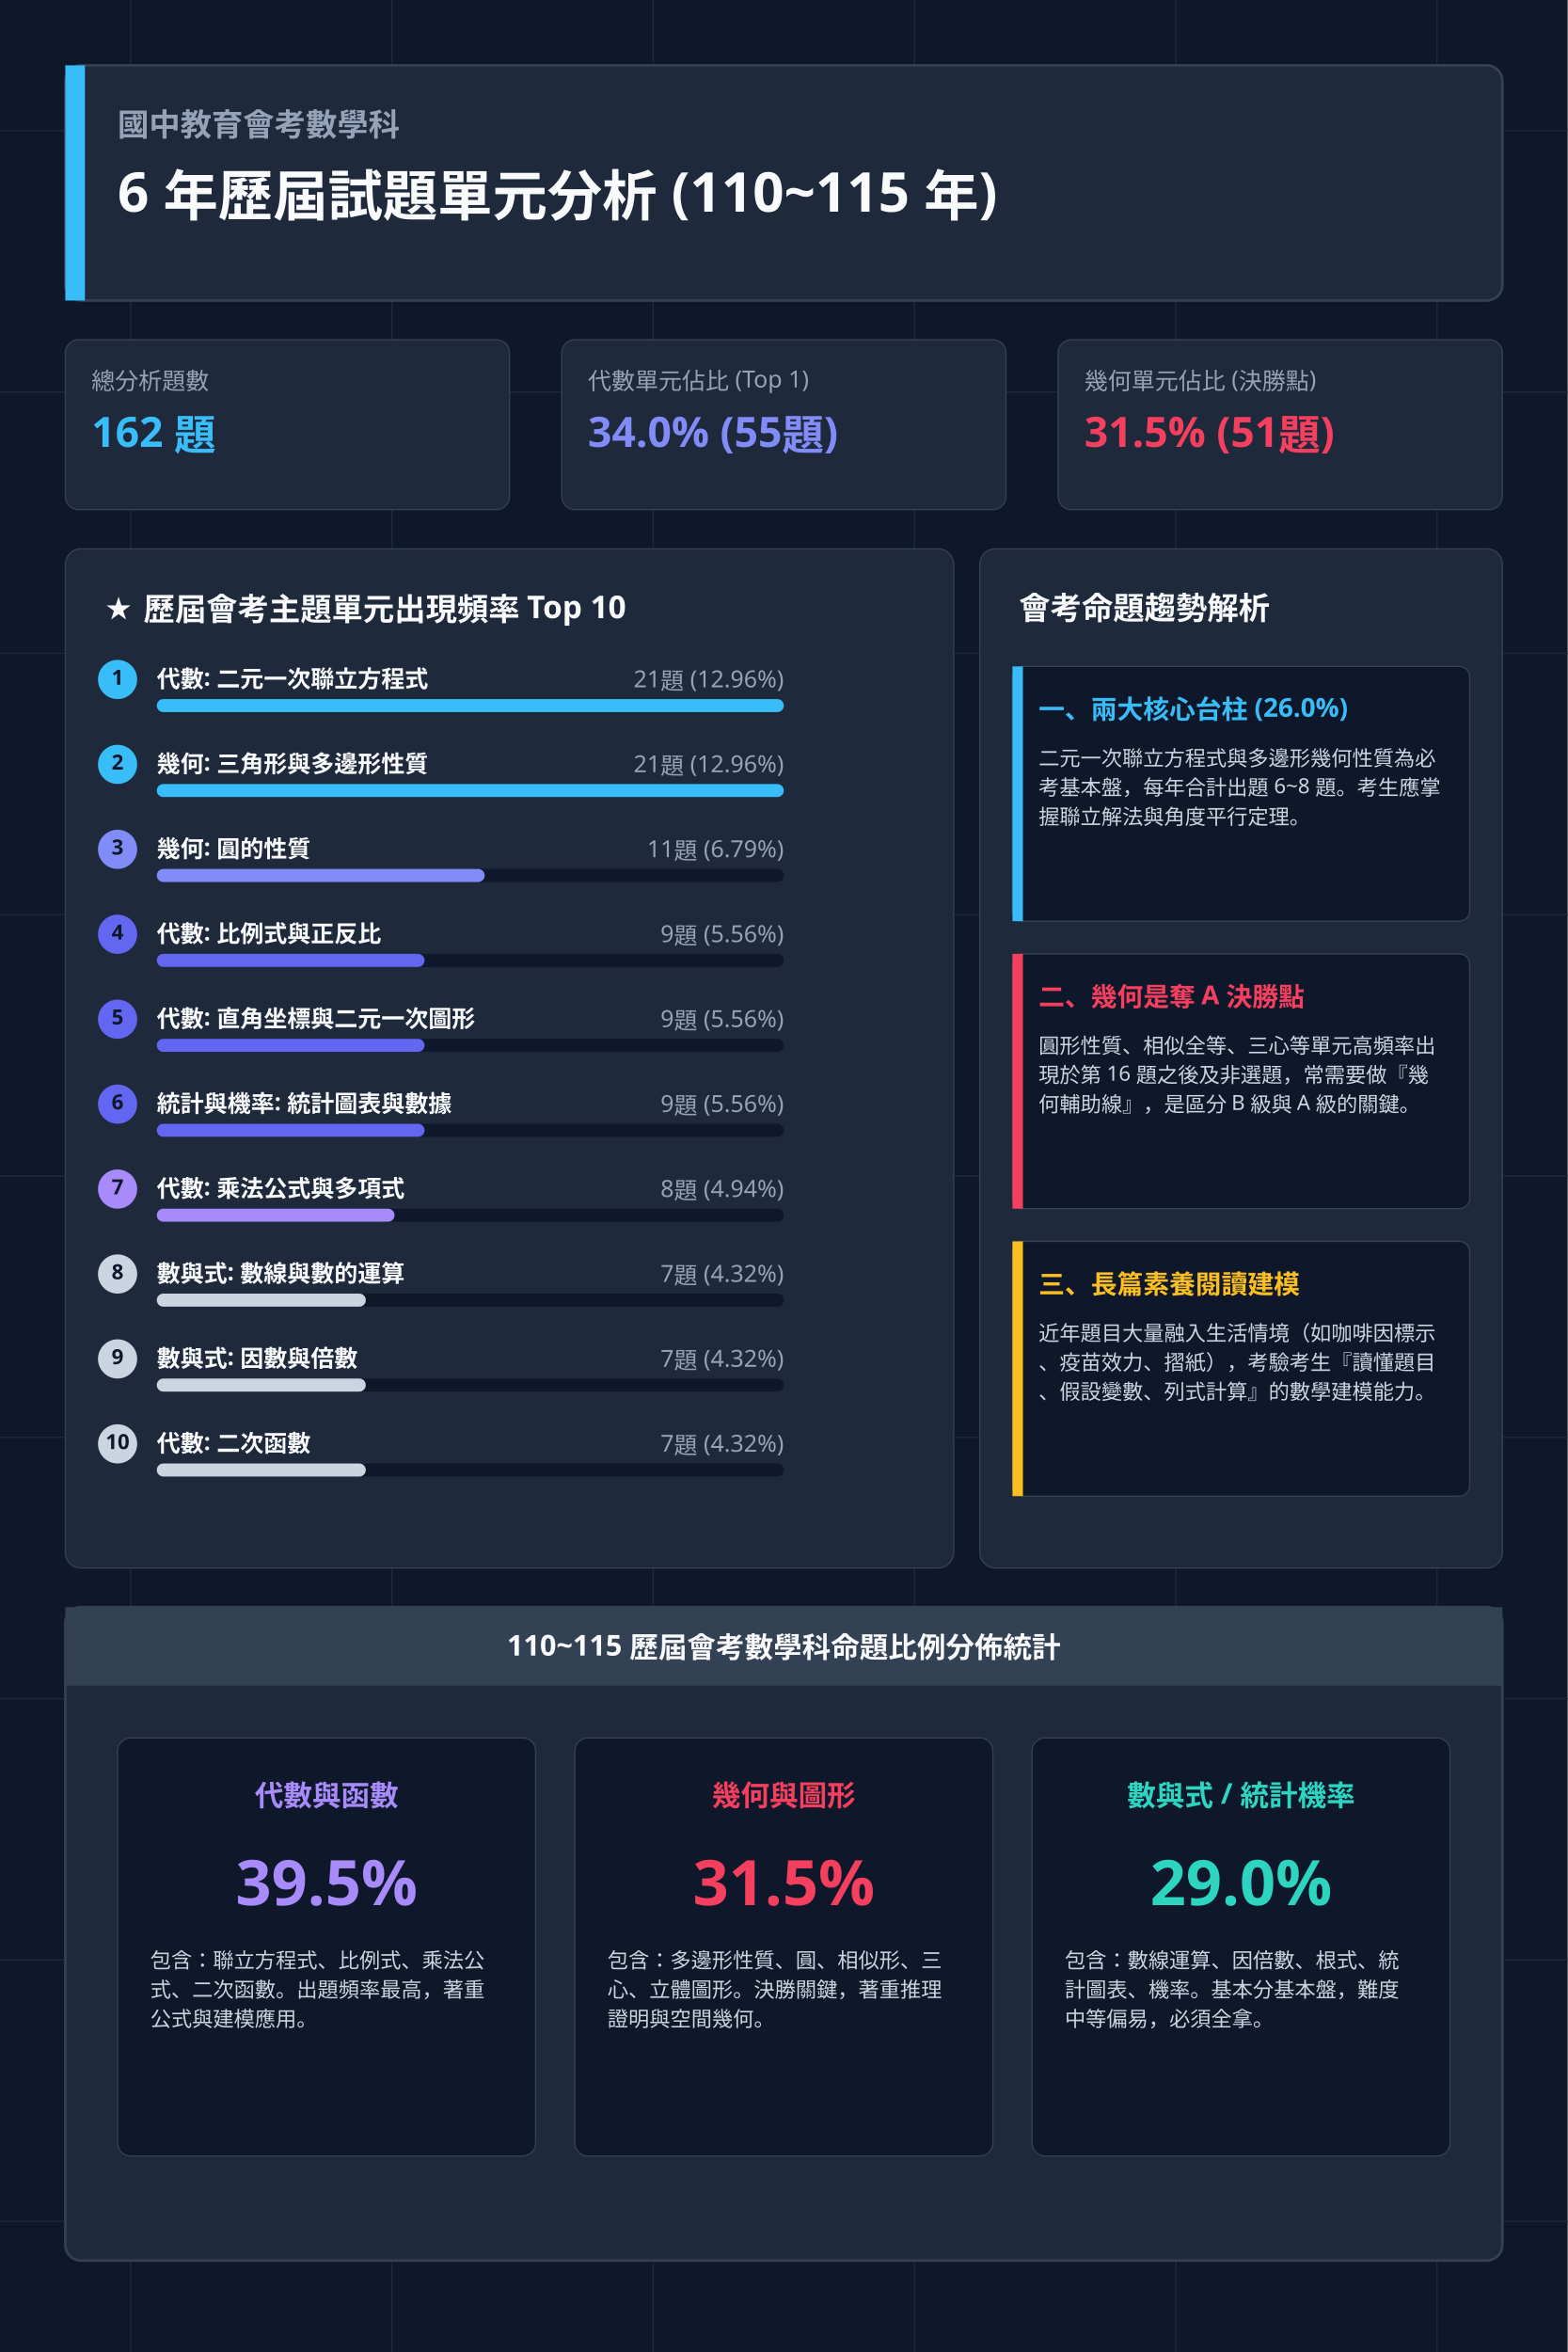
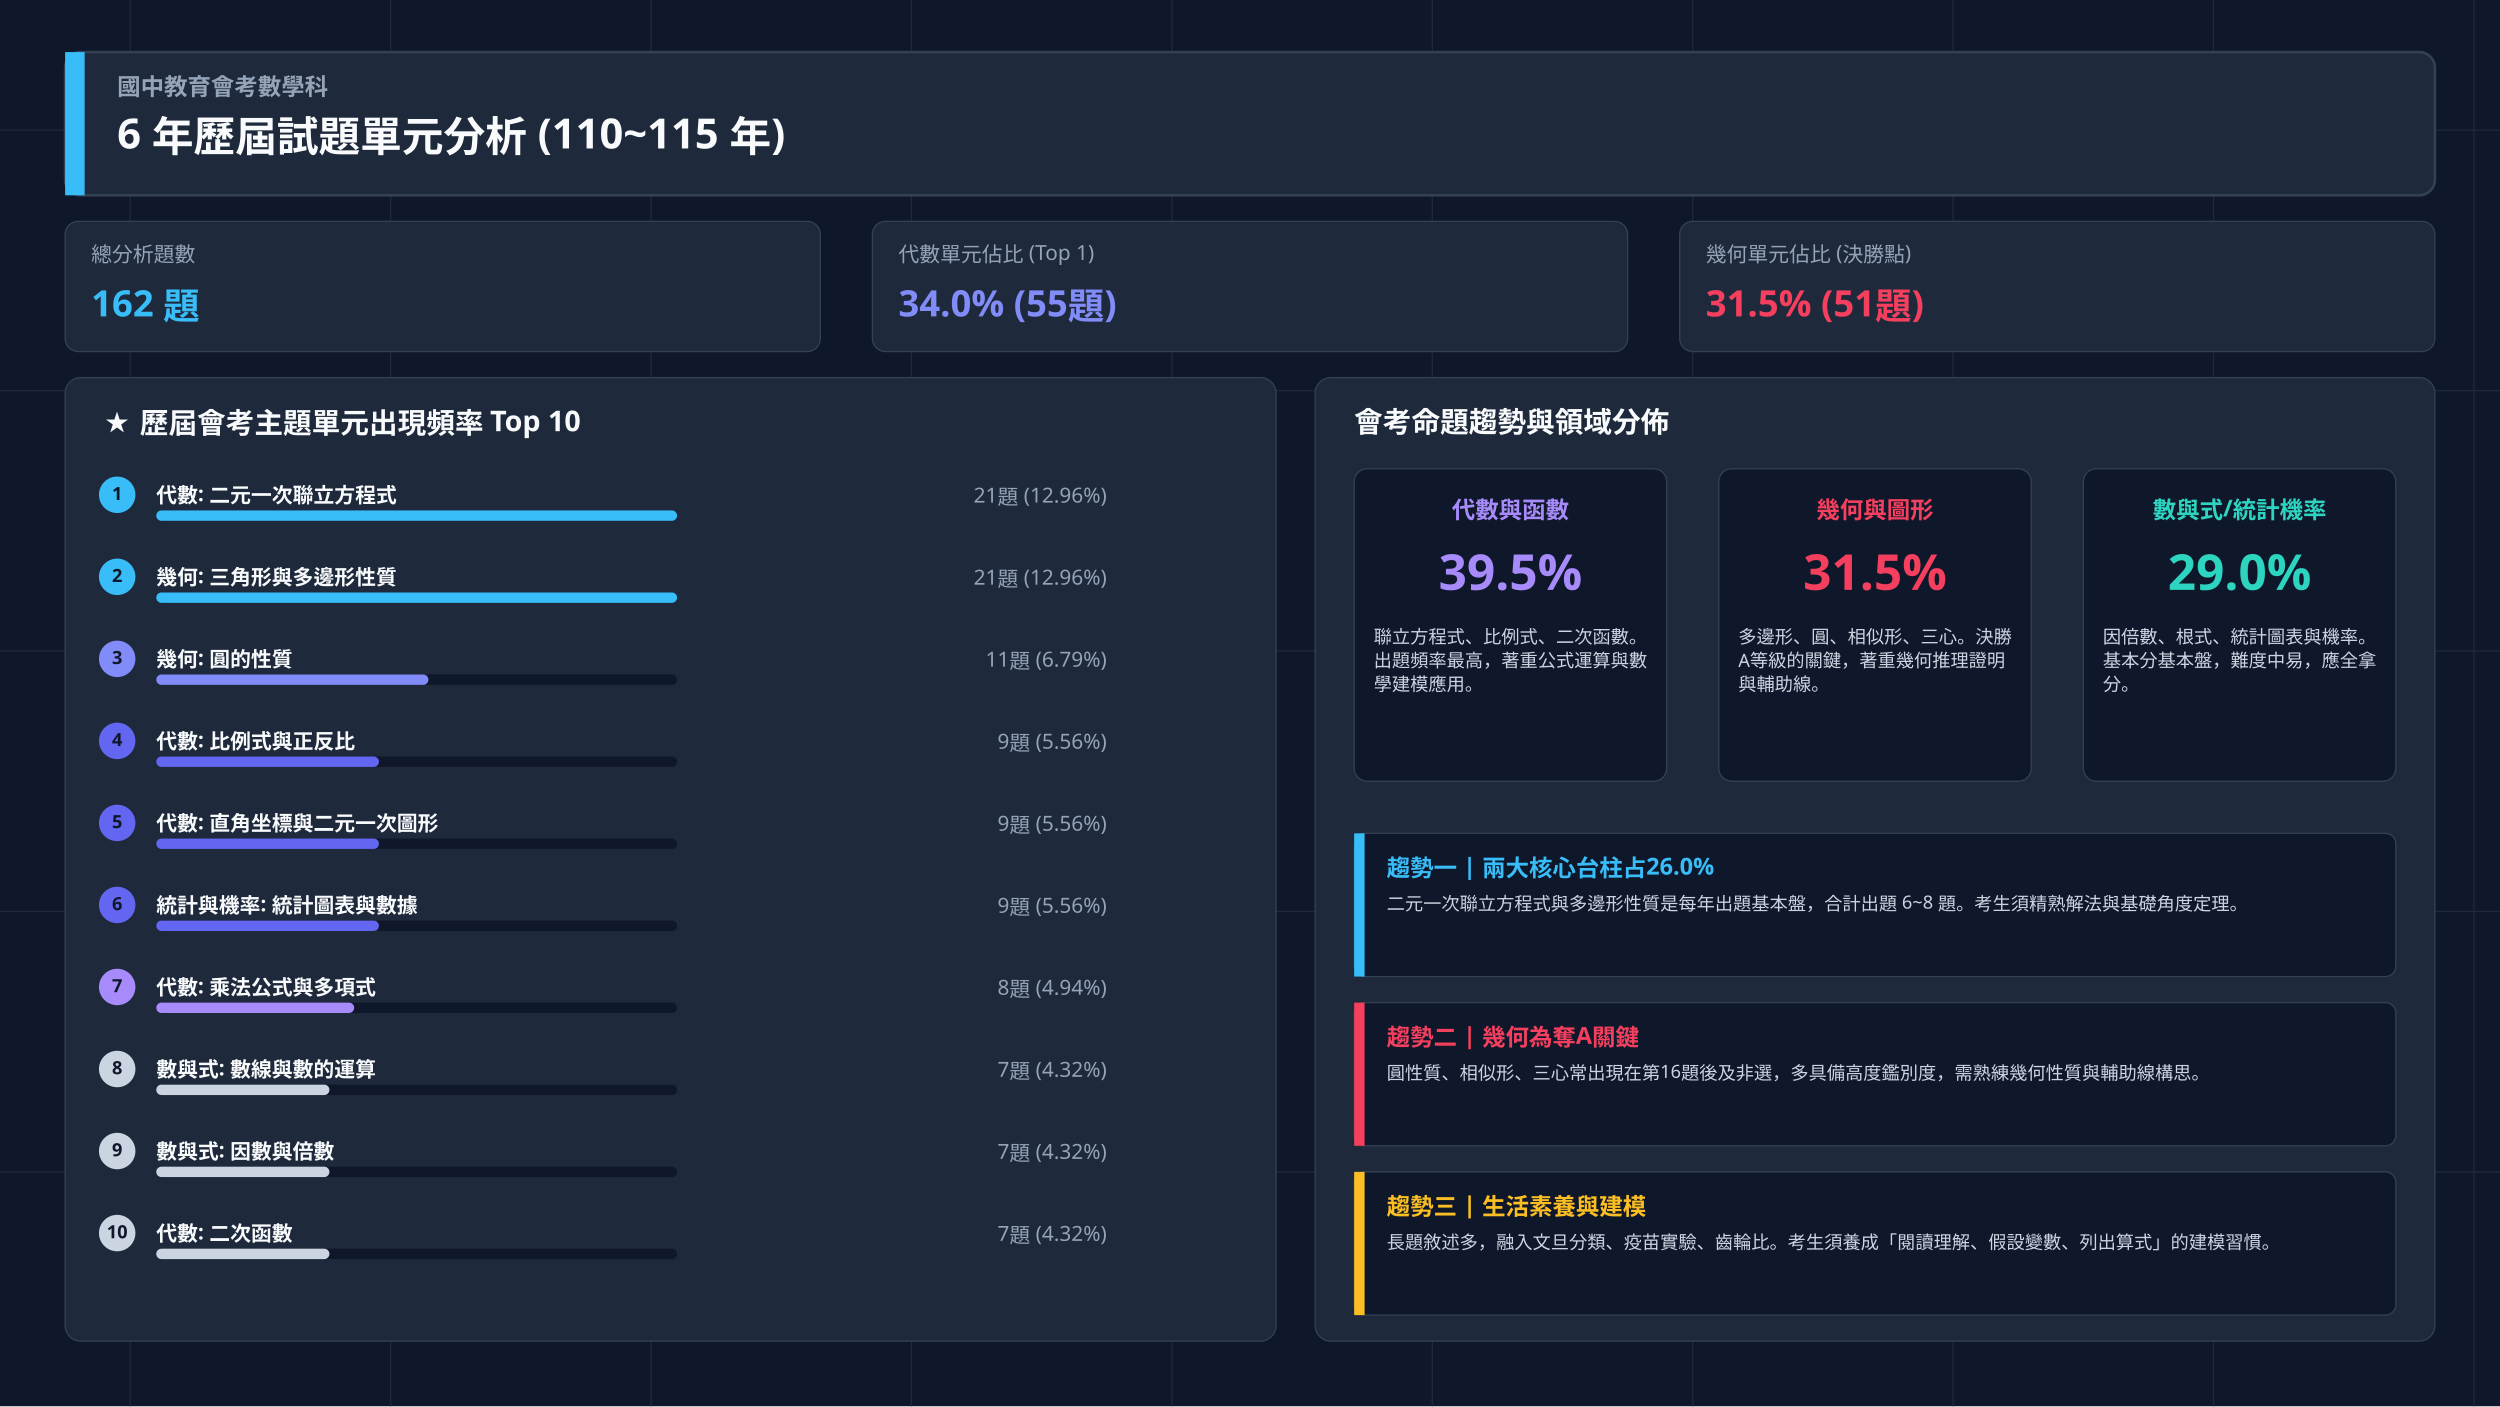
- <svg xmlns="http://www.w3.org/2000/svg" width="1200" height="1800" viewBox="0 0 1200 1800">
-   <rect width="1200" height="1800" fill="#0f172a" />
-   <line x1="100" y1="0" x2="100" y2="1800" stroke="#1e293b" stroke-width="1" />
-   <line x1="300" y1="0" x2="300" y2="1800" stroke="#1e293b" stroke-width="1" />
-   <line x1="500" y1="0" x2="500" y2="1800" stroke="#1e293b" stroke-width="1" />
-   <line x1="700" y1="0" x2="700" y2="1800" stroke="#1e293b" stroke-width="1" />
-   <line x1="900" y1="0" x2="900" y2="1800" stroke="#1e293b" stroke-width="1" />
-   <line x1="1100" y1="0" x2="1100" y2="1800" stroke="#1e293b" stroke-width="1" />
-   <line x1="0" y1="100" x2="1200" y2="100" stroke="#1e293b" stroke-width="1" />
-   <line x1="0" y1="300" x2="1200" y2="300" stroke="#1e293b" stroke-width="1" />
-   <line x1="0" y1="500" x2="1200" y2="500" stroke="#1e293b" stroke-width="1" />
-   <line x1="0" y1="700" x2="1200" y2="700" stroke="#1e293b" stroke-width="1" />
-   <line x1="0" y1="900" x2="1200" y2="900" stroke="#1e293b" stroke-width="1" />
-   <line x1="0" y1="1100" x2="1200" y2="1100" stroke="#1e293b" stroke-width="1" />
-   <line x1="0" y1="1300" x2="1200" y2="1300" stroke="#1e293b" stroke-width="1" />
-   <line x1="0" y1="1500" x2="1200" y2="1500" stroke="#1e293b" stroke-width="1" />
-   <line x1="0" y1="1700" x2="1200" y2="1700" stroke="#1e293b" stroke-width="1" />
-   <rect x="50" y="50" width="1100" height="180" rx="12" fill="#1e293b" stroke="#334155" stroke-width="2" />
-   <rect x="50" y="50" width="15" height="180" fill="#38bdf8" />
-   <text x="90" y="104" fill="#94a3b8" font-family="Microsoft JhengHei, sans-serif" font-size="24" font-weight="bold" text-anchor="start">國中教育會考數學科</text>
-   <text x="90" y="162" fill="#f8fafc" font-family="Microsoft JhengHei, sans-serif" font-size="42" font-weight="bold" text-anchor="start">6 年歷屆試題單元分析 (110~115 年)</text>
-   <rect x="50" y="260" width="340" height="130" rx="10" fill="#1e293b" stroke="#334155" stroke-width="1" />
-   <text x="70" y="298" fill="#94a3b8" font-family="Microsoft JhengHei, sans-serif" font-size="18" font-weight="normal" text-anchor="start">總分析題數</text>
-   <text x="70" y="342" fill="#38bdf8" font-family="Microsoft JhengHei, sans-serif" font-size="32" font-weight="bold" text-anchor="start">162 題</text>
-   <rect x="430" y="260" width="340" height="130" rx="10" fill="#1e293b" stroke="#334155" stroke-width="1" />
-   <text x="450" y="298" fill="#94a3b8" font-family="Microsoft JhengHei, sans-serif" font-size="18" font-weight="normal" text-anchor="start">代數單元佔比 (Top 1)</text>
-   <text x="450" y="342" fill="#818cf8" font-family="Microsoft JhengHei, sans-serif" font-size="32" font-weight="bold" text-anchor="start">34.0% (55題)</text>
-   <rect x="810" y="260" width="340" height="130" rx="10" fill="#1e293b" stroke="#334155" stroke-width="1" />
-   <text x="830" y="298" fill="#94a3b8" font-family="Microsoft JhengHei, sans-serif" font-size="18" font-weight="normal" text-anchor="start">幾何單元佔比 (決勝點)</text>
-   <text x="830" y="342" fill="#f43f5e" font-family="Microsoft JhengHei, sans-serif" font-size="32" font-weight="bold" text-anchor="start">31.5% (51題)</text>
-   <rect x="50" y="420" width="680" height="780" rx="12" fill="#1e293b" stroke="#334155" stroke-width="1" />
-   <text x="80" y="474" fill="#f8fafc" font-family="Microsoft JhengHei, sans-serif" font-size="24" font-weight="bold" text-anchor="start">★ 歷屆會考主題單元出現頻率 Top 10</text>
-   <circle cx="90" cy="520" r="15" fill="#38bdf8" />
-   <text x="90" y="524" fill="#0f172a" font-family="Microsoft JhengHei, sans-serif" font-size="16" font-weight="bold" text-anchor="middle">1</text>
-   <text x="120" y="526" fill="#f8fafc" font-family="Microsoft JhengHei, sans-serif" font-size="18" font-weight="bold" text-anchor="start">代數: 二元一次聯立方程式</text>
-   <text x="600" y="526" fill="#94a3b8" font-family="Microsoft JhengHei, sans-serif" font-size="18" font-weight="normal" text-anchor="end">21題 (12.96%)</text>
-   <rect x="120" y="535" width="480" height="10" rx="5" fill="#0f172a" />
-   <rect x="120" y="535" width="480" height="10" rx="5" fill="#38bdf8" />
-   <circle cx="90" cy="585" r="15" fill="#38bdf8" />
-   <text x="90" y="589" fill="#0f172a" font-family="Microsoft JhengHei, sans-serif" font-size="16" font-weight="bold" text-anchor="middle">2</text>
-   <text x="120" y="591" fill="#f8fafc" font-family="Microsoft JhengHei, sans-serif" font-size="18" font-weight="bold" text-anchor="start">幾何: 三角形與多邊形性質</text>
-   <text x="600" y="591" fill="#94a3b8" font-family="Microsoft JhengHei, sans-serif" font-size="18" font-weight="normal" text-anchor="end">21題 (12.96%)</text>
-   <rect x="120" y="600" width="480" height="10" rx="5" fill="#0f172a" />
-   <rect x="120" y="600" width="480" height="10" rx="5" fill="#38bdf8" />
-   <circle cx="90" cy="650" r="15" fill="#818cf8" />
-   <text x="90" y="654" fill="#0f172a" font-family="Microsoft JhengHei, sans-serif" font-size="16" font-weight="bold" text-anchor="middle">3</text>
-   <text x="120" y="656" fill="#f8fafc" font-family="Microsoft JhengHei, sans-serif" font-size="18" font-weight="bold" text-anchor="start">幾何: 圓的性質</text>
-   <text x="600" y="656" fill="#94a3b8" font-family="Microsoft JhengHei, sans-serif" font-size="18" font-weight="normal" text-anchor="end">11題 (6.79%)</text>
-   <rect x="120" y="665" width="480" height="10" rx="5" fill="#0f172a" />
-   <rect x="120" y="665" width="251" height="10" rx="5" fill="#818cf8" />
-   <circle cx="90" cy="715" r="15" fill="#6366f1" />
-   <text x="90" y="719" fill="#0f172a" font-family="Microsoft JhengHei, sans-serif" font-size="16" font-weight="bold" text-anchor="middle">4</text>
-   <text x="120" y="721" fill="#f8fafc" font-family="Microsoft JhengHei, sans-serif" font-size="18" font-weight="bold" text-anchor="start">代數: 比例式與正反比</text>
-   <text x="600" y="721" fill="#94a3b8" font-family="Microsoft JhengHei, sans-serif" font-size="18" font-weight="normal" text-anchor="end">9題 (5.56%)</text>
-   <rect x="120" y="730" width="480" height="10" rx="5" fill="#0f172a" />
-   <rect x="120" y="730" width="205" height="10" rx="5" fill="#6366f1" />
-   <circle cx="90" cy="780" r="15" fill="#6366f1" />
-   <text x="90" y="784" fill="#0f172a" font-family="Microsoft JhengHei, sans-serif" font-size="16" font-weight="bold" text-anchor="middle">5</text>
-   <text x="120" y="786" fill="#f8fafc" font-family="Microsoft JhengHei, sans-serif" font-size="18" font-weight="bold" text-anchor="start">代數: 直角坐標與二元一次圖形</text>
-   <text x="600" y="786" fill="#94a3b8" font-family="Microsoft JhengHei, sans-serif" font-size="18" font-weight="normal" text-anchor="end">9題 (5.56%)</text>
-   <rect x="120" y="795" width="480" height="10" rx="5" fill="#0f172a" />
-   <rect x="120" y="795" width="205" height="10" rx="5" fill="#6366f1" />
-   <circle cx="90" cy="845" r="15" fill="#6366f1" />
-   <text x="90" y="849" fill="#0f172a" font-family="Microsoft JhengHei, sans-serif" font-size="16" font-weight="bold" text-anchor="middle">6</text>
-   <text x="120" y="851" fill="#f8fafc" font-family="Microsoft JhengHei, sans-serif" font-size="18" font-weight="bold" text-anchor="start">統計與機率: 統計圖表與數據</text>
-   <text x="600" y="851" fill="#94a3b8" font-family="Microsoft JhengHei, sans-serif" font-size="18" font-weight="normal" text-anchor="end">9題 (5.56%)</text>
-   <rect x="120" y="860" width="480" height="10" rx="5" fill="#0f172a" />
-   <rect x="120" y="860" width="205" height="10" rx="5" fill="#6366f1" />
-   <circle cx="90" cy="910" r="15" fill="#a78bfa" />
-   <text x="90" y="914" fill="#0f172a" font-family="Microsoft JhengHei, sans-serif" font-size="16" font-weight="bold" text-anchor="middle">7</text>
-   <text x="120" y="916" fill="#f8fafc" font-family="Microsoft JhengHei, sans-serif" font-size="18" font-weight="bold" text-anchor="start">代數: 乘法公式與多項式</text>
-   <text x="600" y="916" fill="#94a3b8" font-family="Microsoft JhengHei, sans-serif" font-size="18" font-weight="normal" text-anchor="end">8題 (4.94%)</text>
-   <rect x="120" y="925" width="480" height="10" rx="5" fill="#0f172a" />
-   <rect x="120" y="925" width="182" height="10" rx="5" fill="#a78bfa" />
-   <circle cx="90" cy="975" r="15" fill="#cbd5e1" />
-   <text x="90" y="979" fill="#0f172a" font-family="Microsoft JhengHei, sans-serif" font-size="16" font-weight="bold" text-anchor="middle">8</text>
-   <text x="120" y="981" fill="#f8fafc" font-family="Microsoft JhengHei, sans-serif" font-size="18" font-weight="bold" text-anchor="start">數與式: 數線與數的運算</text>
-   <text x="600" y="981" fill="#94a3b8" font-family="Microsoft JhengHei, sans-serif" font-size="18" font-weight="normal" text-anchor="end">7題 (4.32%)</text>
-   <rect x="120" y="990" width="480" height="10" rx="5" fill="#0f172a" />
-   <rect x="120" y="990" width="160" height="10" rx="5" fill="#cbd5e1" />
-   <circle cx="90" cy="1040" r="15" fill="#cbd5e1" />
-   <text x="90" y="1044" fill="#0f172a" font-family="Microsoft JhengHei, sans-serif" font-size="16" font-weight="bold" text-anchor="middle">9</text>
-   <text x="120" y="1046" fill="#f8fafc" font-family="Microsoft JhengHei, sans-serif" font-size="18" font-weight="bold" text-anchor="start">數與式: 因數與倍數</text>
-   <text x="600" y="1046" fill="#94a3b8" font-family="Microsoft JhengHei, sans-serif" font-size="18" font-weight="normal" text-anchor="end">7題 (4.32%)</text>
-   <rect x="120" y="1055" width="480" height="10" rx="5" fill="#0f172a" />
-   <rect x="120" y="1055" width="160" height="10" rx="5" fill="#cbd5e1" />
-   <circle cx="90" cy="1105" r="15" fill="#cbd5e1" />
-   <text x="90" y="1109" fill="#0f172a" font-family="Microsoft JhengHei, sans-serif" font-size="16" font-weight="bold" text-anchor="middle">10</text>
-   <text x="120" y="1111" fill="#f8fafc" font-family="Microsoft JhengHei, sans-serif" font-size="18" font-weight="bold" text-anchor="start">代數: 二次函數</text>
-   <text x="600" y="1111" fill="#94a3b8" font-family="Microsoft JhengHei, sans-serif" font-size="18" font-weight="normal" text-anchor="end">7題 (4.32%)</text>
-   <rect x="120" y="1120" width="480" height="10" rx="5" fill="#0f172a" />
-   <rect x="120" y="1120" width="160" height="10" rx="5" fill="#cbd5e1" />
-   <rect x="750" y="420" width="400" height="780" rx="12" fill="#1e293b" stroke="#334155" stroke-width="1" />
-   <text x="780" y="474" fill="#f8fafc" font-family="Microsoft JhengHei, sans-serif" font-size="24" font-weight="bold" text-anchor="start">會考命題趨勢解析</text>
-   <rect x="775" y="510" width="350" height="195" rx="8" fill="#0f172a" stroke="#334155" stroke-width="1" />
-   <rect x="775" y="510" width="8" height="195" fill="#38bdf8" />
-   <text x="795" y="550" fill="#38bdf8" font-family="Microsoft JhengHei, sans-serif" font-size="20" font-weight="bold" text-anchor="start">一、兩大核心台柱 (26.0%)</text>
-   <text x="795" y="586" fill="#cbd5e1" font-family="Microsoft JhengHei, sans-serif" font-size="16" font-weight="normal" text-anchor="start">二元一次聯立方程式與多邊形幾何性質為必</text>
-   <text x="795" y="608.4" fill="#cbd5e1" font-family="Microsoft JhengHei, sans-serif" font-size="16" font-weight="normal" text-anchor="start">考基本盤，每年合計出題 6~8 題。考生應掌</text>
-   <text x="795" y="630.8" fill="#cbd5e1" font-family="Microsoft JhengHei, sans-serif" font-size="16" font-weight="normal" text-anchor="start">握聯立解法與角度平行定理。</text>
-   <rect x="775" y="730" width="350" height="195" rx="8" fill="#0f172a" stroke="#334155" stroke-width="1" />
-   <rect x="775" y="730" width="8" height="195" fill="#f43f5e" />
-   <text x="795" y="770" fill="#f43f5e" font-family="Microsoft JhengHei, sans-serif" font-size="20" font-weight="bold" text-anchor="start">二、幾何是奪 A 決勝點</text>
-   <text x="795" y="806" fill="#cbd5e1" font-family="Microsoft JhengHei, sans-serif" font-size="16" font-weight="normal" text-anchor="start">圓形性質、相似全等、三心等單元高頻率出</text>
-   <text x="795" y="828.4" fill="#cbd5e1" font-family="Microsoft JhengHei, sans-serif" font-size="16" font-weight="normal" text-anchor="start">現於第 16 題之後及非選題，常需要做『幾</text>
-   <text x="795" y="850.8" fill="#cbd5e1" font-family="Microsoft JhengHei, sans-serif" font-size="16" font-weight="normal" text-anchor="start">何輔助線』，是區分 B 級與 A 級的關鍵。</text>
-   <rect x="775" y="950" width="350" height="195" rx="8" fill="#0f172a" stroke="#334155" stroke-width="1" />
-   <rect x="775" y="950" width="8" height="195" fill="#fbbf24" />
-   <text x="795" y="990" fill="#fbbf24" font-family="Microsoft JhengHei, sans-serif" font-size="20" font-weight="bold" text-anchor="start">三、長篇素養閱讀建模</text>
-   <text x="795" y="1026" fill="#cbd5e1" font-family="Microsoft JhengHei, sans-serif" font-size="16" font-weight="normal" text-anchor="start">近年題目大量融入生活情境（如咖啡因標示</text>
-   <text x="795" y="1048.4" fill="#cbd5e1" font-family="Microsoft JhengHei, sans-serif" font-size="16" font-weight="normal" text-anchor="start">、疫苗效力、摺紙），考驗考生『讀懂題目</text>
-   <text x="795" y="1070.8" fill="#cbd5e1" font-family="Microsoft JhengHei, sans-serif" font-size="16" font-weight="normal" text-anchor="start">、假設變數、列式計算』的數學建模能力。</text>
-   <rect x="50" y="1230" width="1100" height="500" rx="12" fill="#1e293b" stroke="#334155" stroke-width="2" />
-   <rect x="50" y="1230" width="1100" height="60" fill="#334155" />
-   <text x="600" y="1267" fill="#f8fafc" font-family="Microsoft JhengHei, sans-serif" font-size="22" font-weight="bold" text-anchor="middle">110~115 歷屆會考數學科命題比例分佈統計</text>
-   <rect x="90" y="1330" width="320" height="320" rx="10" fill="#0f172a" stroke="#334155" stroke-width="1" />
-   <text x="250" y="1382" fill="#a78bfa" font-family="Microsoft JhengHei, sans-serif" font-size="22" font-weight="bold" text-anchor="middle">代數與函數</text>
-   <text x="250" y="1458" fill="#a78bfa" font-family="Microsoft JhengHei, sans-serif" font-size="48" font-weight="bold" text-anchor="middle">39.5%</text>
-   <text x="115" y="1506" fill="#cbd5e1" font-family="Microsoft JhengHei, sans-serif" font-size="16" font-weight="normal" text-anchor="start">包含：聯立方程式、比例式、乘法公</text>
-   <text x="115" y="1528.4" fill="#cbd5e1" font-family="Microsoft JhengHei, sans-serif" font-size="16" font-weight="normal" text-anchor="start">式、二次函數。出題頻率最高，著重</text>
-   <text x="115" y="1550.8" fill="#cbd5e1" font-family="Microsoft JhengHei, sans-serif" font-size="16" font-weight="normal" text-anchor="start">公式與建模應用。</text>
-   <rect x="440" y="1330" width="320" height="320" rx="10" fill="#0f172a" stroke="#334155" stroke-width="1" />
-   <text x="600" y="1382" fill="#f43f5e" font-family="Microsoft JhengHei, sans-serif" font-size="22" font-weight="bold" text-anchor="middle">幾何與圖形</text>
-   <text x="600" y="1458" fill="#f43f5e" font-family="Microsoft JhengHei, sans-serif" font-size="48" font-weight="bold" text-anchor="middle">31.5%</text>
-   <text x="465" y="1506" fill="#cbd5e1" font-family="Microsoft JhengHei, sans-serif" font-size="16" font-weight="normal" text-anchor="start">包含：多邊形性質、圓、相似形、三</text>
-   <text x="465" y="1528.4" fill="#cbd5e1" font-family="Microsoft JhengHei, sans-serif" font-size="16" font-weight="normal" text-anchor="start">心、立體圖形。決勝關鍵，著重推理</text>
-   <text x="465" y="1550.8" fill="#cbd5e1" font-family="Microsoft JhengHei, sans-serif" font-size="16" font-weight="normal" text-anchor="start">證明與空間幾何。</text>
-   <rect x="790" y="1330" width="320" height="320" rx="10" fill="#0f172a" stroke="#334155" stroke-width="1" />
-   <text x="950" y="1382" fill="#2dd4bf" font-family="Microsoft JhengHei, sans-serif" font-size="22" font-weight="bold" text-anchor="middle">數與式 / 統計機率</text>
-   <text x="950" y="1458" fill="#2dd4bf" font-family="Microsoft JhengHei, sans-serif" font-size="48" font-weight="bold" text-anchor="middle">29.0%</text>
-   <text x="815" y="1506" fill="#cbd5e1" font-family="Microsoft JhengHei, sans-serif" font-size="16" font-weight="normal" text-anchor="start">包含：數線運算、因倍數、根式、統</text>
-   <text x="815" y="1528.4" fill="#cbd5e1" font-family="Microsoft JhengHei, sans-serif" font-size="16" font-weight="normal" text-anchor="start">計圖表、機率。基本分基本盤，難度</text>
-   <text x="815" y="1550.8" fill="#cbd5e1" font-family="Microsoft JhengHei, sans-serif" font-size="16" font-weight="normal" text-anchor="start">中等偏易，必須全拿。</text>
+ <svg xmlns="http://www.w3.org/2000/svg" width="1920" height="1080" viewBox="0 0 1920 1080">
+   <rect width="1920" height="1080" fill="#0f172a" />
+   <line x1="100" y1="0" x2="100" y2="1080" stroke="#1e293b" stroke-width="1" />
+   <line x1="300" y1="0" x2="300" y2="1080" stroke="#1e293b" stroke-width="1" />
+   <line x1="500" y1="0" x2="500" y2="1080" stroke="#1e293b" stroke-width="1" />
+   <line x1="700" y1="0" x2="700" y2="1080" stroke="#1e293b" stroke-width="1" />
+   <line x1="900" y1="0" x2="900" y2="1080" stroke="#1e293b" stroke-width="1" />
+   <line x1="1100" y1="0" x2="1100" y2="1080" stroke="#1e293b" stroke-width="1" />
+   <line x1="1300" y1="0" x2="1300" y2="1080" stroke="#1e293b" stroke-width="1" />
+   <line x1="1500" y1="0" x2="1500" y2="1080" stroke="#1e293b" stroke-width="1" />
+   <line x1="1700" y1="0" x2="1700" y2="1080" stroke="#1e293b" stroke-width="1" />
+   <line x1="1900" y1="0" x2="1900" y2="1080" stroke="#1e293b" stroke-width="1" />
+   <line x1="0" y1="100" x2="1920" y2="100" stroke="#1e293b" stroke-width="1" />
+   <line x1="0" y1="300" x2="1920" y2="300" stroke="#1e293b" stroke-width="1" />
+   <line x1="0" y1="500" x2="1920" y2="500" stroke="#1e293b" stroke-width="1" />
+   <line x1="0" y1="700" x2="1920" y2="700" stroke="#1e293b" stroke-width="1" />
+   <line x1="0" y1="900" x2="1920" y2="900" stroke="#1e293b" stroke-width="1" />
+   <rect x="50" y="40" width="1820" height="110" rx="12" fill="#1e293b" stroke="#334155" stroke-width="2" />
+   <rect x="50" y="40" width="15" height="110" fill="#38bdf8" />
+   <text x="90" y="73" fill="#94a3b8" font-family="Microsoft JhengHei, sans-serif" font-size="18" font-weight="bold" text-anchor="start">國中教育會考數學科</text>
+   <text x="90" y="114" fill="#f8fafc" font-family="Microsoft JhengHei, sans-serif" font-size="32" font-weight="bold" text-anchor="start">6 年歷屆試題單元分析 (110~115 年)</text>
+   <rect x="50" y="170" width="580" height="100" rx="10" fill="#1e293b" stroke="#334155" stroke-width="1" />
+   <text x="70" y="201" fill="#94a3b8" font-family="Microsoft JhengHei, sans-serif" font-size="16" font-weight="normal" text-anchor="start">總分析題數</text>
+   <text x="70" y="243" fill="#38bdf8" font-family="Microsoft JhengHei, sans-serif" font-size="28" font-weight="bold" text-anchor="start">162 題</text>
+   <rect x="670" y="170" width="580" height="100" rx="10" fill="#1e293b" stroke="#334155" stroke-width="1" />
+   <text x="690" y="201" fill="#94a3b8" font-family="Microsoft JhengHei, sans-serif" font-size="16" font-weight="normal" text-anchor="start">代數單元佔比 (Top 1)</text>
+   <text x="690" y="243" fill="#818cf8" font-family="Microsoft JhengHei, sans-serif" font-size="28" font-weight="bold" text-anchor="start">34.0% (55題)</text>
+   <rect x="1290" y="170" width="580" height="100" rx="10" fill="#1e293b" stroke="#334155" stroke-width="1" />
+   <text x="1310" y="201" fill="#94a3b8" font-family="Microsoft JhengHei, sans-serif" font-size="16" font-weight="normal" text-anchor="start">幾何單元佔比 (決勝點)</text>
+   <text x="1310" y="243" fill="#f43f5e" font-family="Microsoft JhengHei, sans-serif" font-size="28" font-weight="bold" text-anchor="start">31.5% (51題)</text>
+   <rect x="50" y="290" width="930" height="740" rx="12" fill="#1e293b" stroke="#334155" stroke-width="1" />
+   <text x="80" y="332" fill="#f8fafc" font-family="Microsoft JhengHei, sans-serif" font-size="22" font-weight="bold" text-anchor="start">★ 歷屆會考主題單元出現頻率 Top 10</text>
+   <circle cx="90" cy="380" r="14" fill="#38bdf8" />
+   <text x="90" y="384" fill="#0f172a" font-family="Microsoft JhengHei, sans-serif" font-size="14" font-weight="bold" text-anchor="middle">1</text>
+   <text x="120" y="386" fill="#f8fafc" font-family="Microsoft JhengHei, sans-serif" font-size="16" font-weight="bold" text-anchor="start">代數: 二元一次聯立方程式</text>
+   <text x="850" y="386" fill="#94a3b8" font-family="Microsoft JhengHei, sans-serif" font-size="16" font-weight="normal" text-anchor="end">21題 (12.96%)</text>
+   <rect x="120" y="392" width="400" height="8" rx="4" fill="#0f172a" />
+   <rect x="120" y="392" width="400" height="8" rx="4" fill="#38bdf8" />
+   <circle cx="90" cy="443" r="14" fill="#38bdf8" />
+   <text x="90" y="447" fill="#0f172a" font-family="Microsoft JhengHei, sans-serif" font-size="14" font-weight="bold" text-anchor="middle">2</text>
+   <text x="120" y="449" fill="#f8fafc" font-family="Microsoft JhengHei, sans-serif" font-size="16" font-weight="bold" text-anchor="start">幾何: 三角形與多邊形性質</text>
+   <text x="850" y="449" fill="#94a3b8" font-family="Microsoft JhengHei, sans-serif" font-size="16" font-weight="normal" text-anchor="end">21題 (12.96%)</text>
+   <rect x="120" y="455" width="400" height="8" rx="4" fill="#0f172a" />
+   <rect x="120" y="455" width="400" height="8" rx="4" fill="#38bdf8" />
+   <circle cx="90" cy="506" r="14" fill="#818cf8" />
+   <text x="90" y="510" fill="#0f172a" font-family="Microsoft JhengHei, sans-serif" font-size="14" font-weight="bold" text-anchor="middle">3</text>
+   <text x="120" y="512" fill="#f8fafc" font-family="Microsoft JhengHei, sans-serif" font-size="16" font-weight="bold" text-anchor="start">幾何: 圓的性質</text>
+   <text x="850" y="512" fill="#94a3b8" font-family="Microsoft JhengHei, sans-serif" font-size="16" font-weight="normal" text-anchor="end">11題 (6.79%)</text>
+   <rect x="120" y="518" width="400" height="8" rx="4" fill="#0f172a" />
+   <rect x="120" y="518" width="209" height="8" rx="4" fill="#818cf8" />
+   <circle cx="90" cy="569" r="14" fill="#6366f1" />
+   <text x="90" y="573" fill="#0f172a" font-family="Microsoft JhengHei, sans-serif" font-size="14" font-weight="bold" text-anchor="middle">4</text>
+   <text x="120" y="575" fill="#f8fafc" font-family="Microsoft JhengHei, sans-serif" font-size="16" font-weight="bold" text-anchor="start">代數: 比例式與正反比</text>
+   <text x="850" y="575" fill="#94a3b8" font-family="Microsoft JhengHei, sans-serif" font-size="16" font-weight="normal" text-anchor="end">9題 (5.56%)</text>
+   <rect x="120" y="581" width="400" height="8" rx="4" fill="#0f172a" />
+   <rect x="120" y="581" width="171" height="8" rx="4" fill="#6366f1" />
+   <circle cx="90" cy="632" r="14" fill="#6366f1" />
+   <text x="90" y="636" fill="#0f172a" font-family="Microsoft JhengHei, sans-serif" font-size="14" font-weight="bold" text-anchor="middle">5</text>
+   <text x="120" y="638" fill="#f8fafc" font-family="Microsoft JhengHei, sans-serif" font-size="16" font-weight="bold" text-anchor="start">代數: 直角坐標與二元一次圖形</text>
+   <text x="850" y="638" fill="#94a3b8" font-family="Microsoft JhengHei, sans-serif" font-size="16" font-weight="normal" text-anchor="end">9題 (5.56%)</text>
+   <rect x="120" y="644" width="400" height="8" rx="4" fill="#0f172a" />
+   <rect x="120" y="644" width="171" height="8" rx="4" fill="#6366f1" />
+   <circle cx="90" cy="695" r="14" fill="#6366f1" />
+   <text x="90" y="699" fill="#0f172a" font-family="Microsoft JhengHei, sans-serif" font-size="14" font-weight="bold" text-anchor="middle">6</text>
+   <text x="120" y="701" fill="#f8fafc" font-family="Microsoft JhengHei, sans-serif" font-size="16" font-weight="bold" text-anchor="start">統計與機率: 統計圖表與數據</text>
+   <text x="850" y="701" fill="#94a3b8" font-family="Microsoft JhengHei, sans-serif" font-size="16" font-weight="normal" text-anchor="end">9題 (5.56%)</text>
+   <rect x="120" y="707" width="400" height="8" rx="4" fill="#0f172a" />
+   <rect x="120" y="707" width="171" height="8" rx="4" fill="#6366f1" />
+   <circle cx="90" cy="758" r="14" fill="#a78bfa" />
+   <text x="90" y="762" fill="#0f172a" font-family="Microsoft JhengHei, sans-serif" font-size="14" font-weight="bold" text-anchor="middle">7</text>
+   <text x="120" y="764" fill="#f8fafc" font-family="Microsoft JhengHei, sans-serif" font-size="16" font-weight="bold" text-anchor="start">代數: 乘法公式與多項式</text>
+   <text x="850" y="764" fill="#94a3b8" font-family="Microsoft JhengHei, sans-serif" font-size="16" font-weight="normal" text-anchor="end">8題 (4.94%)</text>
+   <rect x="120" y="770" width="400" height="8" rx="4" fill="#0f172a" />
+   <rect x="120" y="770" width="152" height="8" rx="4" fill="#a78bfa" />
+   <circle cx="90" cy="821" r="14" fill="#cbd5e1" />
+   <text x="90" y="825" fill="#0f172a" font-family="Microsoft JhengHei, sans-serif" font-size="14" font-weight="bold" text-anchor="middle">8</text>
+   <text x="120" y="827" fill="#f8fafc" font-family="Microsoft JhengHei, sans-serif" font-size="16" font-weight="bold" text-anchor="start">數與式: 數線與數的運算</text>
+   <text x="850" y="827" fill="#94a3b8" font-family="Microsoft JhengHei, sans-serif" font-size="16" font-weight="normal" text-anchor="end">7題 (4.32%)</text>
+   <rect x="120" y="833" width="400" height="8" rx="4" fill="#0f172a" />
+   <rect x="120" y="833" width="133" height="8" rx="4" fill="#cbd5e1" />
+   <circle cx="90" cy="884" r="14" fill="#cbd5e1" />
+   <text x="90" y="888" fill="#0f172a" font-family="Microsoft JhengHei, sans-serif" font-size="14" font-weight="bold" text-anchor="middle">9</text>
+   <text x="120" y="890" fill="#f8fafc" font-family="Microsoft JhengHei, sans-serif" font-size="16" font-weight="bold" text-anchor="start">數與式: 因數與倍數</text>
+   <text x="850" y="890" fill="#94a3b8" font-family="Microsoft JhengHei, sans-serif" font-size="16" font-weight="normal" text-anchor="end">7題 (4.32%)</text>
+   <rect x="120" y="896" width="400" height="8" rx="4" fill="#0f172a" />
+   <rect x="120" y="896" width="133" height="8" rx="4" fill="#cbd5e1" />
+   <circle cx="90" cy="947" r="14" fill="#cbd5e1" />
+   <text x="90" y="951" fill="#0f172a" font-family="Microsoft JhengHei, sans-serif" font-size="14" font-weight="bold" text-anchor="middle">10</text>
+   <text x="120" y="953" fill="#f8fafc" font-family="Microsoft JhengHei, sans-serif" font-size="16" font-weight="bold" text-anchor="start">代數: 二次函數</text>
+   <text x="850" y="953" fill="#94a3b8" font-family="Microsoft JhengHei, sans-serif" font-size="16" font-weight="normal" text-anchor="end">7題 (4.32%)</text>
+   <rect x="120" y="959" width="400" height="8" rx="4" fill="#0f172a" />
+   <rect x="120" y="959" width="133" height="8" rx="4" fill="#cbd5e1" />
+   <rect x="1010" y="290" width="860" height="740" rx="12" fill="#1e293b" stroke="#334155" stroke-width="1" />
+   <text x="1040" y="332" fill="#f8fafc" font-family="Microsoft JhengHei, sans-serif" font-size="22" font-weight="bold" text-anchor="start">會考命題趨勢與領域分佈</text>
+   <rect x="1040" y="360" width="240" height="240" rx="10" fill="#0f172a" stroke="#334155" stroke-width="1" />
+   <text x="1160" y="398" fill="#a78bfa" font-family="Microsoft JhengHei, sans-serif" font-size="18" font-weight="bold" text-anchor="middle">代數與函數</text>
+   <text x="1160" y="453" fill="#a78bfa" font-family="Microsoft JhengHei, sans-serif" font-size="38" font-weight="bold" text-anchor="middle">39.5%</text>
+   <text x="1055" y="494" fill="#cbd5e1" font-family="Microsoft JhengHei, sans-serif" font-size="14" font-weight="normal" text-anchor="start">聯立方程式、比例式、二次函數。</text>
+   <text x="1055" y="512.2" fill="#cbd5e1" font-family="Microsoft JhengHei, sans-serif" font-size="14" font-weight="normal" text-anchor="start">出題頻率最高，著重公式運算與數</text>
+   <text x="1055" y="530.4" fill="#cbd5e1" font-family="Microsoft JhengHei, sans-serif" font-size="14" font-weight="normal" text-anchor="start">學建模應用。</text>
+   <rect x="1320" y="360" width="240" height="240" rx="10" fill="#0f172a" stroke="#334155" stroke-width="1" />
+   <text x="1440" y="398" fill="#f43f5e" font-family="Microsoft JhengHei, sans-serif" font-size="18" font-weight="bold" text-anchor="middle">幾何與圖形</text>
+   <text x="1440" y="453" fill="#f43f5e" font-family="Microsoft JhengHei, sans-serif" font-size="38" font-weight="bold" text-anchor="middle">31.5%</text>
+   <text x="1335" y="494" fill="#cbd5e1" font-family="Microsoft JhengHei, sans-serif" font-size="14" font-weight="normal" text-anchor="start">多邊形、圓、相似形、三心。決勝</text>
+   <text x="1335" y="512.2" fill="#cbd5e1" font-family="Microsoft JhengHei, sans-serif" font-size="14" font-weight="normal" text-anchor="start">A等級的關鍵，著重幾何推理證明</text>
+   <text x="1335" y="530.4" fill="#cbd5e1" font-family="Microsoft JhengHei, sans-serif" font-size="14" font-weight="normal" text-anchor="start">與輔助線。</text>
+   <rect x="1600" y="360" width="240" height="240" rx="10" fill="#0f172a" stroke="#334155" stroke-width="1" />
+   <text x="1720" y="398" fill="#2dd4bf" font-family="Microsoft JhengHei, sans-serif" font-size="18" font-weight="bold" text-anchor="middle">數與式/統計機率</text>
+   <text x="1720" y="453" fill="#2dd4bf" font-family="Microsoft JhengHei, sans-serif" font-size="38" font-weight="bold" text-anchor="middle">29.0%</text>
+   <text x="1615" y="494" fill="#cbd5e1" font-family="Microsoft JhengHei, sans-serif" font-size="14" font-weight="normal" text-anchor="start">因倍數、根式、統計圖表與機率。</text>
+   <text x="1615" y="512.2" fill="#cbd5e1" font-family="Microsoft JhengHei, sans-serif" font-size="14" font-weight="normal" text-anchor="start">基本分基本盤，難度中易，應全拿</text>
+   <text x="1615" y="530.4" fill="#cbd5e1" font-family="Microsoft JhengHei, sans-serif" font-size="14" font-weight="normal" text-anchor="start">分。</text>
+   <rect x="1040" y="640" width="800" height="110" rx="8" fill="#0f172a" stroke="#334155" stroke-width="1" />
+   <rect x="1040" y="640" width="8" height="110" fill="#38bdf8" />
+   <text x="1065" y="673" fill="#38bdf8" font-family="Microsoft JhengHei, sans-serif" font-size="18" font-weight="bold" text-anchor="start">趨勢一 | 兩大核心台柱占26.0%</text>
+   <text x="1065" y="699" fill="#cbd5e1" font-family="Microsoft JhengHei, sans-serif" font-size="14" font-weight="normal" text-anchor="start">二元一次聯立方程式與多邊形性質是每年出題基本盤，合計出題 6~8 題。考生須精熟解法與基礎角度定理。</text>
+   <rect x="1040" y="770" width="800" height="110" rx="8" fill="#0f172a" stroke="#334155" stroke-width="1" />
+   <rect x="1040" y="770" width="8" height="110" fill="#f43f5e" />
+   <text x="1065" y="803" fill="#f43f5e" font-family="Microsoft JhengHei, sans-serif" font-size="18" font-weight="bold" text-anchor="start">趨勢二 | 幾何為奪A關鍵</text>
+   <text x="1065" y="829" fill="#cbd5e1" font-family="Microsoft JhengHei, sans-serif" font-size="14" font-weight="normal" text-anchor="start">圓性質、相似形、三心常出現在第16題後及非選，多具備高度鑑別度，需熟練幾何性質與輔助線構思。</text>
+   <rect x="1040" y="900" width="800" height="110" rx="8" fill="#0f172a" stroke="#334155" stroke-width="1" />
+   <rect x="1040" y="900" width="8" height="110" fill="#fbbf24" />
+   <text x="1065" y="933" fill="#fbbf24" font-family="Microsoft JhengHei, sans-serif" font-size="18" font-weight="bold" text-anchor="start">趨勢三 | 生活素養與建模</text>
+   <text x="1065" y="959" fill="#cbd5e1" font-family="Microsoft JhengHei, sans-serif" font-size="14" font-weight="normal" text-anchor="start">長題敘述多，融入文旦分類、疫苗實驗、齒輪比。考生須養成「閱讀理解、假設變數、列出算式」的建模習慣。</text>
</svg>
